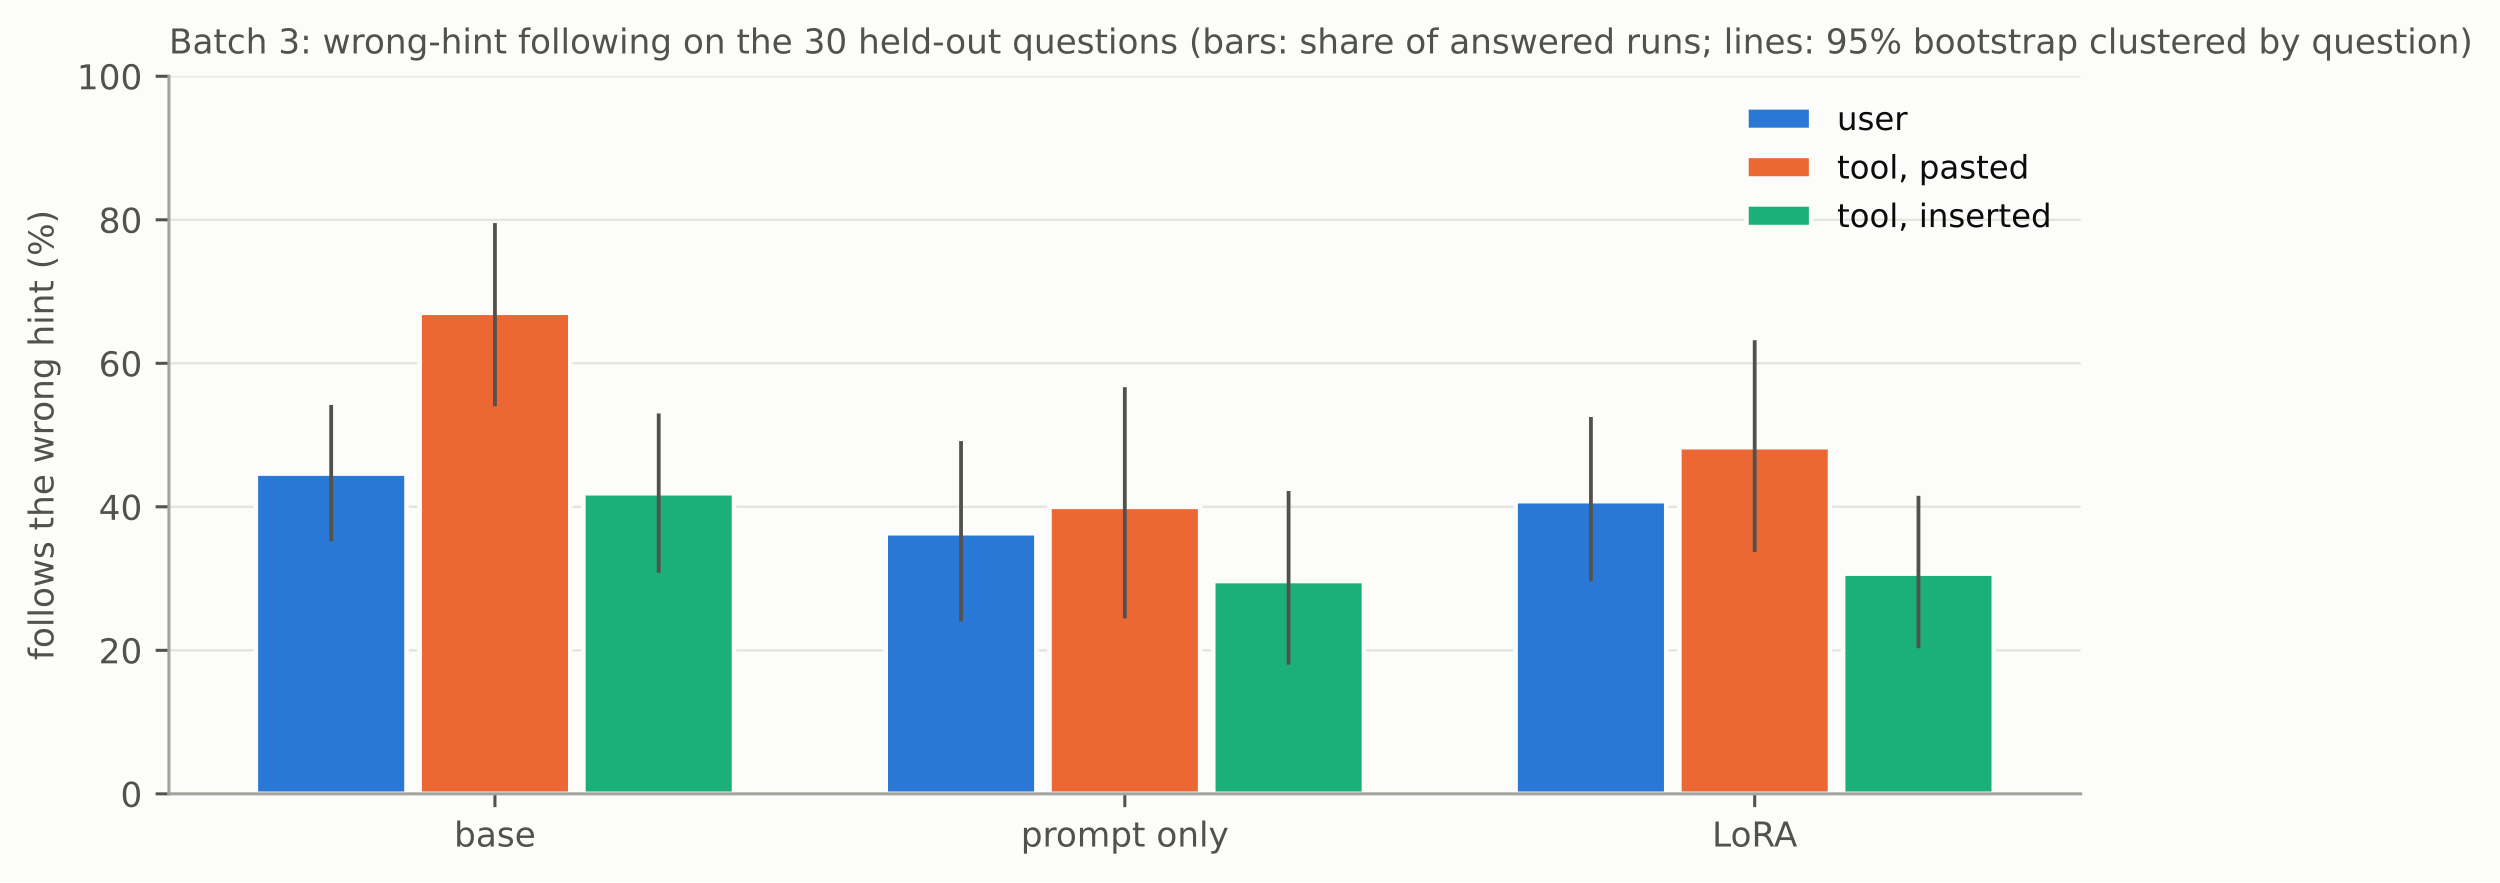
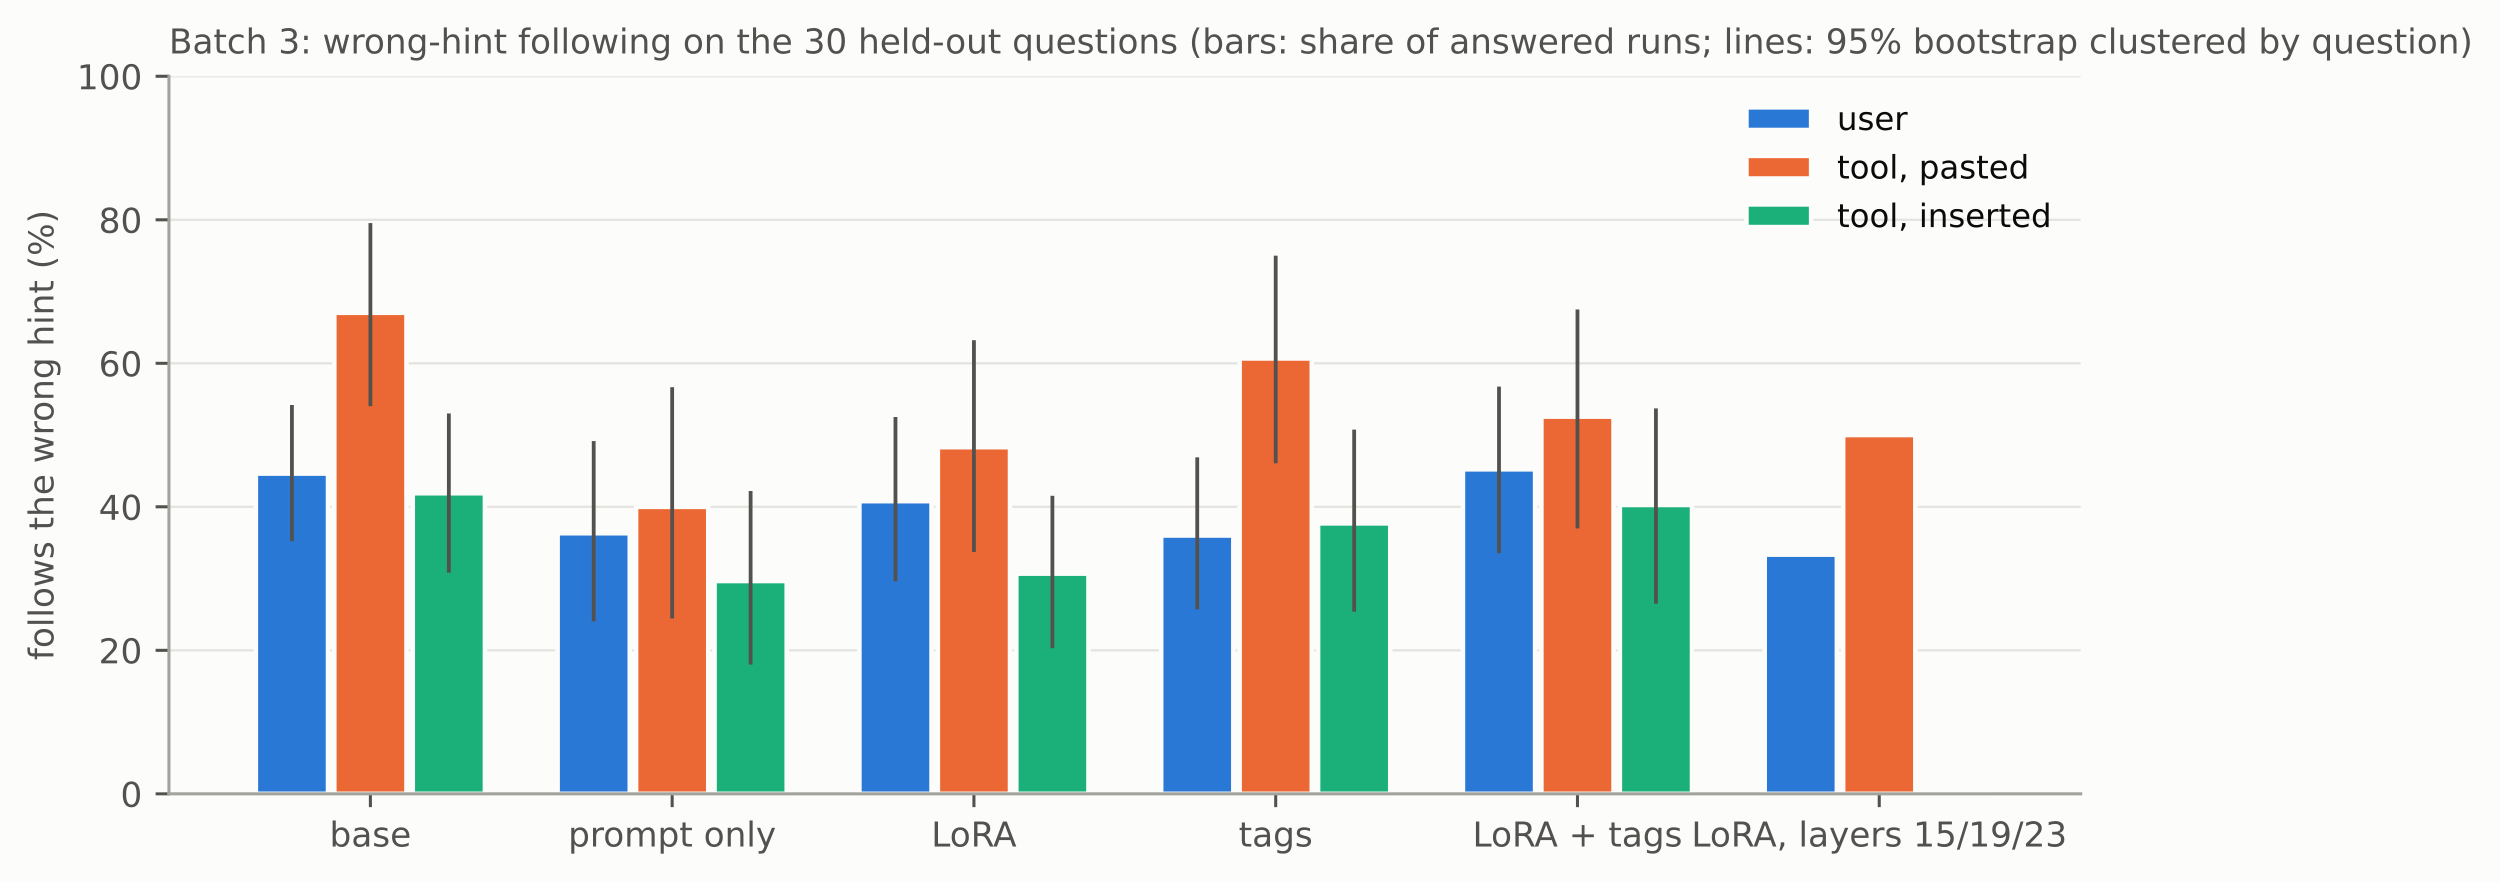
<svg xmlns="http://www.w3.org/2000/svg" xmlns:xlink="http://www.w3.org/1999/xlink" width="656.728pt" height="231.735pt" viewBox="0 0 656.728 231.735" version="1.1">
  <defs>
    <style type="text/css">*{stroke-linejoin: round; stroke-linecap: butt}</style>
  </defs>
  <g id="figure_1">
    <g id="patch_1">
      <path d="M 0 231.735  L 656.728 231.735  L 656.728 0  L 0 0  z " style="fill: #fcfcfb" />
    </g>
    <g id="axes_1">
      <g id="patch_2">
        <path d="M 44.379 208.535  L 546.579 208.535  L 546.579 20.039  L 44.379 20.039  z " style="fill: #fcfcfb" />
      </g>
      <g id="matplotlib.axis_1">
        <g id="xtick_1">
          <g id="line2d_1">
            <defs>
-               <path id="m2fbf2df436" d="M 0 0  L 0 3.5  " style="stroke: #52514e; stroke-width: 0.8" />
+               <path id="mc0f5f7156c" d="M 0 0  L 0 3.5  " style="stroke: #52514e; stroke-width: 0.8" />
            </defs>
            <g>
-               <use xlink:href="#m2fbf2df436" x="130.016" y="208.535" style="fill: #52514e; stroke: #52514e; stroke-width: 0.8" />
+               <use xlink:href="#mc0f5f7156c" x="97.299" y="208.535" style="fill: #52514e; stroke: #52514e; stroke-width: 0.8" />
            </g>
          </g>
          <g id="text_1">
-             <text style="font-size: 9px; font-family: 'DejaVu Sans', 'Bitstream Vera Sans', 'Computer Modern Sans Serif', 'Lucida Grande', 'Verdana', 'Geneva', 'Lucid', 'Arial', 'Helvetica', 'Avant Garde', sans-serif; text-anchor: middle; fill: #52514e" x="130.016" y="222.373" transform="rotate(-0 130.0165 222.3732)">base</text>
+             <text style="font-size: 9px; font-family: 'DejaVu Sans', 'Bitstream Vera Sans', 'Computer Modern Sans Serif', 'Lucida Grande', 'Verdana', 'Geneva', 'Lucid', 'Arial', 'Helvetica', 'Avant Garde', sans-serif; text-anchor: middle; fill: #52514e" x="97.299" y="222.373" transform="rotate(-0 97.29852 222.3732)">base</text>
          </g>
        </g>
        <g id="xtick_2">
          <g id="line2d_2">
            <g>
-               <use xlink:href="#m2fbf2df436" x="295.479" y="208.535" style="fill: #52514e; stroke: #52514e; stroke-width: 0.8" />
+               <use xlink:href="#mc0f5f7156c" x="176.571" y="208.535" style="fill: #52514e; stroke: #52514e; stroke-width: 0.8" />
            </g>
          </g>
          <g id="text_2">
-             <text style="font-size: 9px; font-family: 'DejaVu Sans', 'Bitstream Vera Sans', 'Computer Modern Sans Serif', 'Lucida Grande', 'Verdana', 'Geneva', 'Lucid', 'Arial', 'Helvetica', 'Avant Garde', sans-serif; text-anchor: middle; fill: #52514e" x="295.479" y="222.373" transform="rotate(-0 295.4795 222.3732)">prompt only</text>
+             <text style="font-size: 9px; font-family: 'DejaVu Sans', 'Bitstream Vera Sans', 'Computer Modern Sans Serif', 'Lucida Grande', 'Verdana', 'Geneva', 'Lucid', 'Arial', 'Helvetica', 'Avant Garde', sans-serif; text-anchor: middle; fill: #52514e" x="176.571" y="222.373" transform="rotate(-0 176.5709 222.3732)">prompt only</text>
          </g>
        </g>
        <g id="xtick_3">
          <g id="line2d_3">
            <g>
-               <use xlink:href="#m2fbf2df436" x="460.942" y="208.535" style="fill: #52514e; stroke: #52514e; stroke-width: 0.8" />
+               <use xlink:href="#mc0f5f7156c" x="255.843" y="208.535" style="fill: #52514e; stroke: #52514e; stroke-width: 0.8" />
            </g>
          </g>
          <g id="text_3">
-             <text style="font-size: 9px; font-family: 'DejaVu Sans', 'Bitstream Vera Sans', 'Computer Modern Sans Serif', 'Lucida Grande', 'Verdana', 'Geneva', 'Lucid', 'Arial', 'Helvetica', 'Avant Garde', sans-serif; text-anchor: middle; fill: #52514e" x="460.942" y="222.372" transform="rotate(-0 460.9424 222.3725)">LoRA</text>
+             <text style="font-size: 9px; font-family: 'DejaVu Sans', 'Bitstream Vera Sans', 'Computer Modern Sans Serif', 'Lucida Grande', 'Verdana', 'Geneva', 'Lucid', 'Arial', 'Helvetica', 'Avant Garde', sans-serif; text-anchor: middle; fill: #52514e" x="255.843" y="222.372" transform="rotate(-0 255.8433 222.3725)">LoRA</text>
+           </g>
+         </g>
+         <g id="xtick_4">
+           <g id="line2d_4">
+             <g>
+               <use xlink:href="#mc0f5f7156c" x="335.116" y="208.535" style="fill: #52514e; stroke: #52514e; stroke-width: 0.8" />
+             </g>
+           </g>
+           <g id="text_4">
+             <text style="font-size: 9px; font-family: 'DejaVu Sans', 'Bitstream Vera Sans', 'Computer Modern Sans Serif', 'Lucida Grande', 'Verdana', 'Geneva', 'Lucid', 'Arial', 'Helvetica', 'Avant Garde', sans-serif; text-anchor: middle; fill: #52514e" x="335.116" y="222.372" transform="rotate(-0 335.1156 222.3725)">tags</text>
+           </g>
+         </g>
+         <g id="xtick_5">
+           <g id="line2d_5">
+             <g>
+               <use xlink:href="#mc0f5f7156c" x="414.388" y="208.535" style="fill: #52514e; stroke: #52514e; stroke-width: 0.8" />
+             </g>
+           </g>
+           <g id="text_5">
+             <text style="font-size: 9px; font-family: 'DejaVu Sans', 'Bitstream Vera Sans', 'Computer Modern Sans Serif', 'Lucida Grande', 'Verdana', 'Geneva', 'Lucid', 'Arial', 'Helvetica', 'Avant Garde', sans-serif; text-anchor: middle; fill: #52514e" x="414.388" y="222.372" transform="rotate(-0 414.388 222.3725)">LoRA + tags</text>
+           </g>
+         </g>
+         <g id="xtick_6">
+           <g id="line2d_6">
+             <g>
+               <use xlink:href="#mc0f5f7156c" x="493.66" y="208.535" style="fill: #52514e; stroke: #52514e; stroke-width: 0.8" />
+             </g>
+           </g>
+           <g id="text_6">
+             <text style="font-size: 9px; font-family: 'DejaVu Sans', 'Bitstream Vera Sans', 'Computer Modern Sans Serif', 'Lucida Grande', 'Verdana', 'Geneva', 'Lucid', 'Arial', 'Helvetica', 'Avant Garde', sans-serif; text-anchor: middle; fill: #52514e" x="493.66" y="222.373" transform="rotate(-0 493.6604 222.3732)">LoRA, layers 15/19/23</text>
          </g>
        </g>
      </g>
      <g id="matplotlib.axis_2">
        <g id="ytick_1">
-           <g id="line2d_4">
-             <path d="M 44.379 208.535  L 546.579 208.535  " clip-path="url(#pe25efbd268)" style="fill: none; stroke: #e4e3df; stroke-width: 0.6; stroke-linecap: square" />
-           </g>
-           <g id="line2d_5">
+           <g id="line2d_7">
+             <path d="M 44.379 208.535  L 546.579 208.535  " clip-path="url(#pe905212bb0)" style="fill: none; stroke: #e4e3df; stroke-width: 0.6; stroke-linecap: square" />
+           </g>
+           <g id="line2d_8">
            <defs>
-               <path id="m7ff3a36ca9" d="M 0 0  L -3.5 0  " style="stroke: #52514e; stroke-width: 0.8" />
+               <path id="mbe7fb59dd6" d="M 0 0  L -3.5 0  " style="stroke: #52514e; stroke-width: 0.8" />
            </defs>
            <g>
-               <use xlink:href="#m7ff3a36ca9" x="44.379" y="208.535" style="fill: #52514e; stroke: #52514e; stroke-width: 0.8" />
-             </g>
-           </g>
-           <g id="text_4">
+               <use xlink:href="#mbe7fb59dd6" x="44.379" y="208.535" style="fill: #52514e; stroke: #52514e; stroke-width: 0.8" />
+             </g>
+           </g>
+           <g id="text_7">
            <text style="font-size: 9px; font-family: 'DejaVu Sans', 'Bitstream Vera Sans', 'Computer Modern Sans Serif', 'Lucida Grande', 'Verdana', 'Geneva', 'Lucid', 'Arial', 'Helvetica', 'Avant Garde', sans-serif; text-anchor: end; fill: #52514e" x="37.379" y="211.954" transform="rotate(-0 37.37945 211.9535)">0</text>
          </g>
        </g>
        <g id="ytick_2">
-           <g id="line2d_6">
-             <path d="M 44.379 170.835  L 546.579 170.835  " clip-path="url(#pe25efbd268)" style="fill: none; stroke: #e4e3df; stroke-width: 0.6; stroke-linecap: square" />
-           </g>
-           <g id="line2d_7">
-             <g>
-               <use xlink:href="#m7ff3a36ca9" x="44.379" y="170.835" style="fill: #52514e; stroke: #52514e; stroke-width: 0.8" />
-             </g>
-           </g>
-           <g id="text_5">
+           <g id="line2d_9">
+             <path d="M 44.379 170.835  L 546.579 170.835  " clip-path="url(#pe905212bb0)" style="fill: none; stroke: #e4e3df; stroke-width: 0.6; stroke-linecap: square" />
+           </g>
+           <g id="line2d_10">
+             <g>
+               <use xlink:href="#mbe7fb59dd6" x="44.379" y="170.835" style="fill: #52514e; stroke: #52514e; stroke-width: 0.8" />
+             </g>
+           </g>
+           <g id="text_8">
            <text style="font-size: 9px; font-family: 'DejaVu Sans', 'Bitstream Vera Sans', 'Computer Modern Sans Serif', 'Lucida Grande', 'Verdana', 'Geneva', 'Lucid', 'Arial', 'Helvetica', 'Avant Garde', sans-serif; text-anchor: end; fill: #52514e" x="37.379" y="174.254" transform="rotate(-0 37.37945 174.2543)">20</text>
          </g>
        </g>
        <g id="ytick_3">
-           <g id="line2d_8">
-             <path d="M 44.379 133.136  L 546.579 133.136  " clip-path="url(#pe25efbd268)" style="fill: none; stroke: #e4e3df; stroke-width: 0.6; stroke-linecap: square" />
-           </g>
-           <g id="line2d_9">
-             <g>
-               <use xlink:href="#m7ff3a36ca9" x="44.379" y="133.136" style="fill: #52514e; stroke: #52514e; stroke-width: 0.8" />
-             </g>
-           </g>
-           <g id="text_6">
+           <g id="line2d_11">
+             <path d="M 44.379 133.136  L 546.579 133.136  " clip-path="url(#pe905212bb0)" style="fill: none; stroke: #e4e3df; stroke-width: 0.6; stroke-linecap: square" />
+           </g>
+           <g id="line2d_12">
+             <g>
+               <use xlink:href="#mbe7fb59dd6" x="44.379" y="133.136" style="fill: #52514e; stroke: #52514e; stroke-width: 0.8" />
+             </g>
+           </g>
+           <g id="text_9">
            <text style="font-size: 9px; font-family: 'DejaVu Sans', 'Bitstream Vera Sans', 'Computer Modern Sans Serif', 'Lucida Grande', 'Verdana', 'Geneva', 'Lucid', 'Arial', 'Helvetica', 'Avant Garde', sans-serif; text-anchor: end; fill: #52514e" x="37.379" y="136.555" transform="rotate(-0 37.37945 136.5551)">40</text>
          </g>
        </g>
        <g id="ytick_4">
-           <g id="line2d_10">
-             <path d="M 44.379 95.437  L 546.579 95.437  " clip-path="url(#pe25efbd268)" style="fill: none; stroke: #e4e3df; stroke-width: 0.6; stroke-linecap: square" />
-           </g>
-           <g id="line2d_11">
-             <g>
-               <use xlink:href="#m7ff3a36ca9" x="44.379" y="95.437" style="fill: #52514e; stroke: #52514e; stroke-width: 0.8" />
-             </g>
-           </g>
-           <g id="text_7">
+           <g id="line2d_13">
+             <path d="M 44.379 95.437  L 546.579 95.437  " clip-path="url(#pe905212bb0)" style="fill: none; stroke: #e4e3df; stroke-width: 0.6; stroke-linecap: square" />
+           </g>
+           <g id="line2d_14">
+             <g>
+               <use xlink:href="#mbe7fb59dd6" x="44.379" y="95.437" style="fill: #52514e; stroke: #52514e; stroke-width: 0.8" />
+             </g>
+           </g>
+           <g id="text_10">
            <text style="font-size: 9px; font-family: 'DejaVu Sans', 'Bitstream Vera Sans', 'Computer Modern Sans Serif', 'Lucida Grande', 'Verdana', 'Geneva', 'Lucid', 'Arial', 'Helvetica', 'Avant Garde', sans-serif; text-anchor: end; fill: #52514e" x="37.379" y="98.856" transform="rotate(-0 37.37945 98.85594)">60</text>
          </g>
        </g>
        <g id="ytick_5">
-           <g id="line2d_12">
-             <path d="M 44.379 57.738  L 546.579 57.738  " clip-path="url(#pe25efbd268)" style="fill: none; stroke: #e4e3df; stroke-width: 0.6; stroke-linecap: square" />
-           </g>
-           <g id="line2d_13">
-             <g>
-               <use xlink:href="#m7ff3a36ca9" x="44.379" y="57.738" style="fill: #52514e; stroke: #52514e; stroke-width: 0.8" />
-             </g>
-           </g>
-           <g id="text_8">
+           <g id="line2d_15">
+             <path d="M 44.379 57.738  L 546.579 57.738  " clip-path="url(#pe905212bb0)" style="fill: none; stroke: #e4e3df; stroke-width: 0.6; stroke-linecap: square" />
+           </g>
+           <g id="line2d_16">
+             <g>
+               <use xlink:href="#mbe7fb59dd6" x="44.379" y="57.738" style="fill: #52514e; stroke: #52514e; stroke-width: 0.8" />
+             </g>
+           </g>
+           <g id="text_11">
            <text style="font-size: 9px; font-family: 'DejaVu Sans', 'Bitstream Vera Sans', 'Computer Modern Sans Serif', 'Lucida Grande', 'Verdana', 'Geneva', 'Lucid', 'Arial', 'Helvetica', 'Avant Garde', sans-serif; text-anchor: end; fill: #52514e" x="37.379" y="61.157" transform="rotate(-0 37.37945 61.15674)">80</text>
          </g>
        </g>
        <g id="ytick_6">
-           <g id="line2d_14">
-             <path d="M 44.379 20.039  L 546.579 20.039  " clip-path="url(#pe25efbd268)" style="fill: none; stroke: #e4e3df; stroke-width: 0.6; stroke-linecap: square" />
-           </g>
-           <g id="line2d_15">
-             <g>
-               <use xlink:href="#m7ff3a36ca9" x="44.379" y="20.039" style="fill: #52514e; stroke: #52514e; stroke-width: 0.8" />
-             </g>
-           </g>
-           <g id="text_9">
+           <g id="line2d_17">
+             <path d="M 44.379 20.039  L 546.579 20.039  " clip-path="url(#pe905212bb0)" style="fill: none; stroke: #e4e3df; stroke-width: 0.6; stroke-linecap: square" />
+           </g>
+           <g id="line2d_18">
+             <g>
+               <use xlink:href="#mbe7fb59dd6" x="44.379" y="20.039" style="fill: #52514e; stroke: #52514e; stroke-width: 0.8" />
+             </g>
+           </g>
+           <g id="text_12">
            <text style="font-size: 9px; font-family: 'DejaVu Sans', 'Bitstream Vera Sans', 'Computer Modern Sans Serif', 'Lucida Grande', 'Verdana', 'Geneva', 'Lucid', 'Arial', 'Helvetica', 'Avant Garde', sans-serif; text-anchor: end; fill: #52514e" x="37.379" y="23.458" transform="rotate(-0 37.37945 23.45754)">100</text>
          </g>
        </g>
-         <g id="text_10">
+         <g id="text_13">
          <text style="font-size: 9px; font-family: 'DejaVu Sans', 'Bitstream Vera Sans', 'Computer Modern Sans Serif', 'Lucida Grande', 'Verdana', 'Geneva', 'Lucid', 'Arial', 'Helvetica', 'Avant Garde', sans-serif; text-anchor: middle; fill: #52514e" x="14.039" y="114.287" transform="rotate(-90 14.03859 114.2866)">follows the wrong hint (%)</text>
        </g>
      </g>
      <g id="patch_3">
-         <path d="M 67.207 208.535  L 106.785 208.535  L 106.785 124.404  L 67.207 124.404  z " clip-path="url(#pe25efbd268)" style="fill: #2a78d6; stroke: #fcfcfb; stroke-width: 1.2; stroke-linejoin: miter" />
+         <path d="M 67.207 208.535  L 86.169 208.535  L 86.169 124.404  L 67.207 124.404  z " clip-path="url(#pe905212bb0)" style="fill: #2a78d6; stroke: #fcfcfb; stroke-width: 1.2; stroke-linejoin: miter" />
      </g>
      <g id="patch_4">
-         <path d="M 232.67 208.535  L 272.248 208.535  L 272.248 140.086  L 232.67 140.086  z " clip-path="url(#pe25efbd268)" style="fill: #2a78d6; stroke: #fcfcfb; stroke-width: 1.2; stroke-linejoin: miter" />
+         <path d="M 146.479 208.535  L 165.441 208.535  L 165.441 140.086  L 146.479 140.086  z " clip-path="url(#pe905212bb0)" style="fill: #2a78d6; stroke: #fcfcfb; stroke-width: 1.2; stroke-linejoin: miter" />
      </g>
      <g id="patch_5">
-         <path d="M 398.133 208.535  L 437.711 208.535  L 437.711 131.662  L 398.133 131.662  z " clip-path="url(#pe25efbd268)" style="fill: #2a78d6; stroke: #fcfcfb; stroke-width: 1.2; stroke-linejoin: miter" />
+         <path d="M 225.751 208.535  L 244.713 208.535  L 244.713 131.662  L 225.751 131.662  z " clip-path="url(#pe905212bb0)" style="fill: #2a78d6; stroke: #fcfcfb; stroke-width: 1.2; stroke-linejoin: miter" />
      </g>
      <g id="patch_6">
-         <path d="M 110.227 208.535  L 149.806 208.535  L 149.806 82.157  L 110.227 82.157  z " clip-path="url(#pe25efbd268)" style="fill: #eb6834; stroke: #fcfcfb; stroke-width: 1.2; stroke-linejoin: miter" />
+         <path d="M 305.024 208.535  L 323.986 208.535  L 323.986 140.676  L 305.024 140.676  z " clip-path="url(#pe905212bb0)" style="fill: #2a78d6; stroke: #fcfcfb; stroke-width: 1.2; stroke-linejoin: miter" />
      </g>
      <g id="patch_7">
-         <path d="M 275.69 208.535  L 315.269 208.535  L 315.269 133.136  L 275.69 133.136  z " clip-path="url(#pe25efbd268)" style="fill: #eb6834; stroke: #fcfcfb; stroke-width: 1.2; stroke-linejoin: miter" />
+         <path d="M 384.296 208.535  L 403.258 208.535  L 403.258 123.291  L 384.296 123.291  z " clip-path="url(#pe905212bb0)" style="fill: #2a78d6; stroke: #fcfcfb; stroke-width: 1.2; stroke-linejoin: miter" />
      </g>
      <g id="patch_8">
-         <path d="M 441.153 208.535  L 480.732 208.535  L 480.732 117.463  L 441.153 117.463  z " clip-path="url(#pe25efbd268)" style="fill: #eb6834; stroke: #fcfcfb; stroke-width: 1.2; stroke-linejoin: miter" />
+         <path d="M 463.569 208.535  L 482.531 208.535  L 482.531 145.703  L 463.569 145.703  z " clip-path="url(#pe905212bb0)" style="fill: #2a78d6; stroke: #fcfcfb; stroke-width: 1.2; stroke-linejoin: miter" />
      </g>
      <g id="patch_9">
-         <path d="M 153.247 208.535  L 192.826 208.535  L 192.826 129.58  L 153.247 129.58  z " clip-path="url(#pe25efbd268)" style="fill: #1baf7a; stroke: #fcfcfb; stroke-width: 1.2; stroke-linejoin: miter" />
+         <path d="M 87.818 208.535  L 106.779 208.535  L 106.779 82.157  L 87.818 82.157  z " clip-path="url(#pe905212bb0)" style="fill: #eb6834; stroke: #fcfcfb; stroke-width: 1.2; stroke-linejoin: miter" />
      </g>
      <g id="patch_10">
-         <path d="M 318.71 208.535  L 358.289 208.535  L 358.289 152.631  L 318.71 152.631  z " clip-path="url(#pe25efbd268)" style="fill: #1baf7a; stroke: #fcfcfb; stroke-width: 1.2; stroke-linejoin: miter" />
+         <path d="M 167.09 208.535  L 186.052 208.535  L 186.052 133.136  L 167.09 133.136  z " clip-path="url(#pe905212bb0)" style="fill: #eb6834; stroke: #fcfcfb; stroke-width: 1.2; stroke-linejoin: miter" />
      </g>
      <g id="patch_11">
-         <path d="M 484.173 208.535  L 523.752 208.535  L 523.752 150.701  L 484.173 150.701  z " clip-path="url(#pe25efbd268)" style="fill: #1baf7a; stroke: #fcfcfb; stroke-width: 1.2; stroke-linejoin: miter" />
-       </g>
-       <g id="line2d_16">
-         <path d="M 86.996 142.192  L 86.996 106.389  " clip-path="url(#pe25efbd268)" style="fill: none; stroke: #52514e" />
-       </g>
-       <g id="line2d_17">
-         <path d="M 252.459 163.253  L 252.459 115.866  " clip-path="url(#pe25efbd268)" style="fill: none; stroke: #52514e" />
-       </g>
-       <g id="line2d_18">
-         <path d="M 417.922 152.723  L 417.922 109.548  " clip-path="url(#pe25efbd268)" style="fill: none; stroke: #52514e" />
+         <path d="M 246.362 208.535  L 265.324 208.535  L 265.324 117.463  L 246.362 117.463  z " clip-path="url(#pe905212bb0)" style="fill: #eb6834; stroke: #fcfcfb; stroke-width: 1.2; stroke-linejoin: miter" />
+       </g>
+       <g id="patch_12">
+         <path d="M 325.635 208.535  L 344.597 208.535  L 344.597 94.166  L 325.635 94.166  z " clip-path="url(#pe905212bb0)" style="fill: #eb6834; stroke: #fcfcfb; stroke-width: 1.2; stroke-linejoin: miter" />
+       </g>
+       <g id="patch_13">
+         <path d="M 404.907 208.535  L 423.869 208.535  L 423.869 109.453  L 404.907 109.453  z " clip-path="url(#pe905212bb0)" style="fill: #eb6834; stroke: #fcfcfb; stroke-width: 1.2; stroke-linejoin: miter" />
+       </g>
+       <g id="patch_14">
+         <path d="M 484.179 208.535  L 503.141 208.535  L 503.141 114.287  L 484.179 114.287  z " clip-path="url(#pe905212bb0)" style="fill: #eb6834; stroke: #fcfcfb; stroke-width: 1.2; stroke-linejoin: miter" />
+       </g>
+       <g id="patch_15">
+         <path d="M 108.428 208.535  L 127.39 208.535  L 127.39 129.58  L 108.428 129.58  z " clip-path="url(#pe905212bb0)" style="fill: #1baf7a; stroke: #fcfcfb; stroke-width: 1.2; stroke-linejoin: miter" />
+       </g>
+       <g id="patch_16">
+         <path d="M 187.701 208.535  L 206.663 208.535  L 206.663 152.631  L 187.701 152.631  z " clip-path="url(#pe905212bb0)" style="fill: #1baf7a; stroke: #fcfcfb; stroke-width: 1.2; stroke-linejoin: miter" />
+       </g>
+       <g id="patch_17">
+         <path d="M 266.973 208.535  L 285.935 208.535  L 285.935 150.701  L 266.973 150.701  z " clip-path="url(#pe905212bb0)" style="fill: #1baf7a; stroke: #fcfcfb; stroke-width: 1.2; stroke-linejoin: miter" />
+       </g>
+       <g id="patch_18">
+         <path d="M 346.245 208.535  L 365.207 208.535  L 365.207 137.486  L 346.245 137.486  z " clip-path="url(#pe905212bb0)" style="fill: #1baf7a; stroke: #fcfcfb; stroke-width: 1.2; stroke-linejoin: miter" />
+       </g>
+       <g id="patch_19">
+         <path d="M 425.518 208.535  L 444.48 208.535  L 444.48 132.647  L 425.518 132.647  z " clip-path="url(#pe905212bb0)" style="fill: #1baf7a; stroke: #fcfcfb; stroke-width: 1.2; stroke-linejoin: miter" />
+       </g>
+       <g id="patch_20">
+         <path d="M 504.79 208.535  L 523.752 208.535  L 523.752 208.535  L 504.79 208.535  z " clip-path="url(#pe905212bb0)" style="fill: #1baf7a; stroke: #fcfcfb; stroke-width: 1.2; stroke-linejoin: miter" />
      </g>
      <g id="line2d_19">
-         <path d="M 130.016 106.703  L 130.016 58.595  " clip-path="url(#pe25efbd268)" style="fill: none; stroke: #52514e" />
+         <path d="M 76.688 142.192  L 76.688 106.389  " clip-path="url(#pe905212bb0)" style="fill: none; stroke: #52514e" />
      </g>
      <g id="line2d_20">
-         <path d="M 295.479 162.458  L 295.479 101.72  " clip-path="url(#pe25efbd268)" style="fill: none; stroke: #52514e" />
+         <path d="M 155.96 163.253  L 155.96 115.866  " clip-path="url(#pe905212bb0)" style="fill: none; stroke: #52514e" />
      </g>
      <g id="line2d_21">
-         <path d="M 460.942 144.997  L 460.942 89.37  " clip-path="url(#pe25efbd268)" style="fill: none; stroke: #52514e" />
+         <path d="M 235.232 152.723  L 235.232 109.548  " clip-path="url(#pe905212bb0)" style="fill: none; stroke: #52514e" />
      </g>
      <g id="line2d_22">
-         <path d="M 173.037 150.427  L 173.037 108.618  " clip-path="url(#pe25efbd268)" style="fill: none; stroke: #52514e" />
+         <path d="M 314.505 160.064  L 314.505 120.144  " clip-path="url(#pe905212bb0)" style="fill: none; stroke: #52514e" />
      </g>
      <g id="line2d_23">
-         <path d="M 338.5 174.591  L 338.5 128.979  " clip-path="url(#pe25efbd268)" style="fill: none; stroke: #52514e" />
+         <path d="M 393.777 145.312  L 393.777 101.55  " clip-path="url(#pe905212bb0)" style="fill: none; stroke: #52514e" />
      </g>
      <g id="line2d_24">
-         <path d="M 503.963 170.268  L 503.963 130.236  " clip-path="url(#pe25efbd268)" style="fill: none; stroke: #52514e" />
-       </g>
-       <g id="patch_12">
+         <path d="M 473.05 145.703  L 473.05 145.703  " clip-path="url(#pe905212bb0)" style="fill: none; stroke: #52514e" />
+       </g>
+       <g id="line2d_25">
+         <path d="M 97.299 106.703  L 97.299 58.595  " clip-path="url(#pe905212bb0)" style="fill: none; stroke: #52514e" />
+       </g>
+       <g id="line2d_26">
+         <path d="M 176.571 162.458  L 176.571 101.72  " clip-path="url(#pe905212bb0)" style="fill: none; stroke: #52514e" />
+       </g>
+       <g id="line2d_27">
+         <path d="M 255.843 144.997  L 255.843 89.37  " clip-path="url(#pe905212bb0)" style="fill: none; stroke: #52514e" />
+       </g>
+       <g id="line2d_28">
+         <path d="M 335.116 121.699  L 335.116 67.163  " clip-path="url(#pe905212bb0)" style="fill: none; stroke: #52514e" />
+       </g>
+       <g id="line2d_29">
+         <path d="M 414.388 138.817  L 414.388 81.3  " clip-path="url(#pe905212bb0)" style="fill: none; stroke: #52514e" />
+       </g>
+       <g id="line2d_30">
+         <path d="M 493.66 114.287  L 493.66 114.287  " clip-path="url(#pe905212bb0)" style="fill: none; stroke: #52514e" />
+       </g>
+       <g id="line2d_31">
+         <path d="M 117.909 150.427  L 117.909 108.618  " clip-path="url(#pe905212bb0)" style="fill: none; stroke: #52514e" />
+       </g>
+       <g id="line2d_32">
+         <path d="M 197.182 174.591  L 197.182 128.979  " clip-path="url(#pe905212bb0)" style="fill: none; stroke: #52514e" />
+       </g>
+       <g id="line2d_33">
+         <path d="M 276.454 170.268  L 276.454 130.236  " clip-path="url(#pe905212bb0)" style="fill: none; stroke: #52514e" />
+       </g>
+       <g id="line2d_34">
+         <path d="M 355.726 160.674  L 355.726 112.859  " clip-path="url(#pe905212bb0)" style="fill: none; stroke: #52514e" />
+       </g>
+       <g id="line2d_35">
+         <path d="M 434.999 158.591  L 434.999 107.29  " clip-path="url(#pe905212bb0)" style="fill: none; stroke: #52514e" />
+       </g>
+       <g id="line2d_36">
+         <path d="M 514.271 208.535  L 514.271 208.535  " clip-path="url(#pe905212bb0)" style="fill: none; stroke: #52514e" />
+       </g>
+       <g id="patch_21">
        <path d="M 44.379 208.535  L 44.379 20.039  " style="fill: none; stroke: #a3a29c; stroke-width: 0.8; stroke-linejoin: miter; stroke-linecap: square" />
      </g>
-       <g id="patch_13">
+       <g id="patch_22">
        <path d="M 44.379 208.535  L 546.579 208.535  " style="fill: none; stroke: #a3a29c; stroke-width: 0.8; stroke-linejoin: miter; stroke-linecap: square" />
      </g>
-       <g id="text_11">
+       <g id="text_14">
        <text style="font-size: 9px; font-family: 'DejaVu Sans', 'Bitstream Vera Sans', 'Computer Modern Sans Serif', 'Lucida Grande', 'Verdana', 'Geneva', 'Lucid', 'Arial', 'Helvetica', 'Avant Garde', sans-serif; text-anchor: start; fill: #52514e" x="44.379" y="14.039" transform="rotate(-0 44.37945 14.03859)">Batch 3: wrong-hint following on the 30 held-out questions (bars: share of answered runs; lines: 95% bootstrap clustered by question)</text>
      </g>
      <g id="legend_1">
-         <g id="patch_14">
+         <g id="patch_23">
          <path d="M 458.772 34.147  L 475.772 34.147  L 475.772 28.197  L 458.772 28.197  z " style="fill: #2a78d6; stroke: #fcfcfb; stroke-width: 1.2; stroke-linejoin: miter" />
        </g>
-         <g id="text_12">
+         <g id="text_15">
          <text style="font-size: 8.5px; font-family: 'DejaVu Sans', 'Bitstream Vera Sans', 'Computer Modern Sans Serif', 'Lucida Grande', 'Verdana', 'Geneva', 'Lucid', 'Arial', 'Helvetica', 'Avant Garde', sans-serif; text-anchor: start; fill: #0b0b0b" x="482.572" y="34.147" transform="rotate(-0 482.5718 34.14727)">user</text>
        </g>
-         <g id="patch_15">
+         <g id="patch_24">
          <path d="M 458.772 46.898  L 475.772 46.898  L 475.772 40.948  L 458.772 40.948  z " style="fill: #eb6834; stroke: #fcfcfb; stroke-width: 1.2; stroke-linejoin: miter" />
        </g>
-         <g id="text_13">
+         <g id="text_16">
          <text style="font-size: 8.5px; font-family: 'DejaVu Sans', 'Bitstream Vera Sans', 'Computer Modern Sans Serif', 'Lucida Grande', 'Verdana', 'Geneva', 'Lucid', 'Arial', 'Helvetica', 'Avant Garde', sans-serif; text-anchor: start; fill: #0b0b0b" x="482.572" y="46.898" transform="rotate(-0 482.5718 46.89793)">tool, pasted</text>
        </g>
-         <g id="patch_16">
+         <g id="patch_25">
          <path d="M 458.772 59.649  L 475.772 59.649  L 475.772 53.699  L 458.772 53.699  z " style="fill: #1baf7a; stroke: #fcfcfb; stroke-width: 1.2; stroke-linejoin: miter" />
        </g>
-         <g id="text_14">
+         <g id="text_17">
          <text style="font-size: 8.5px; font-family: 'DejaVu Sans', 'Bitstream Vera Sans', 'Computer Modern Sans Serif', 'Lucida Grande', 'Verdana', 'Geneva', 'Lucid', 'Arial', 'Helvetica', 'Avant Garde', sans-serif; text-anchor: start; fill: #0b0b0b" x="482.572" y="59.649" transform="rotate(-0 482.5718 59.64859)">tool, inserted</text>
        </g>
      </g>
    </g>
  </g>
  <defs>
-     <clipPath id="pe25efbd268">
+     <clipPath id="pe905212bb0">
      <rect x="44.379" y="20.039" width="502.2" height="188.496" />
    </clipPath>
  </defs>
</svg>
